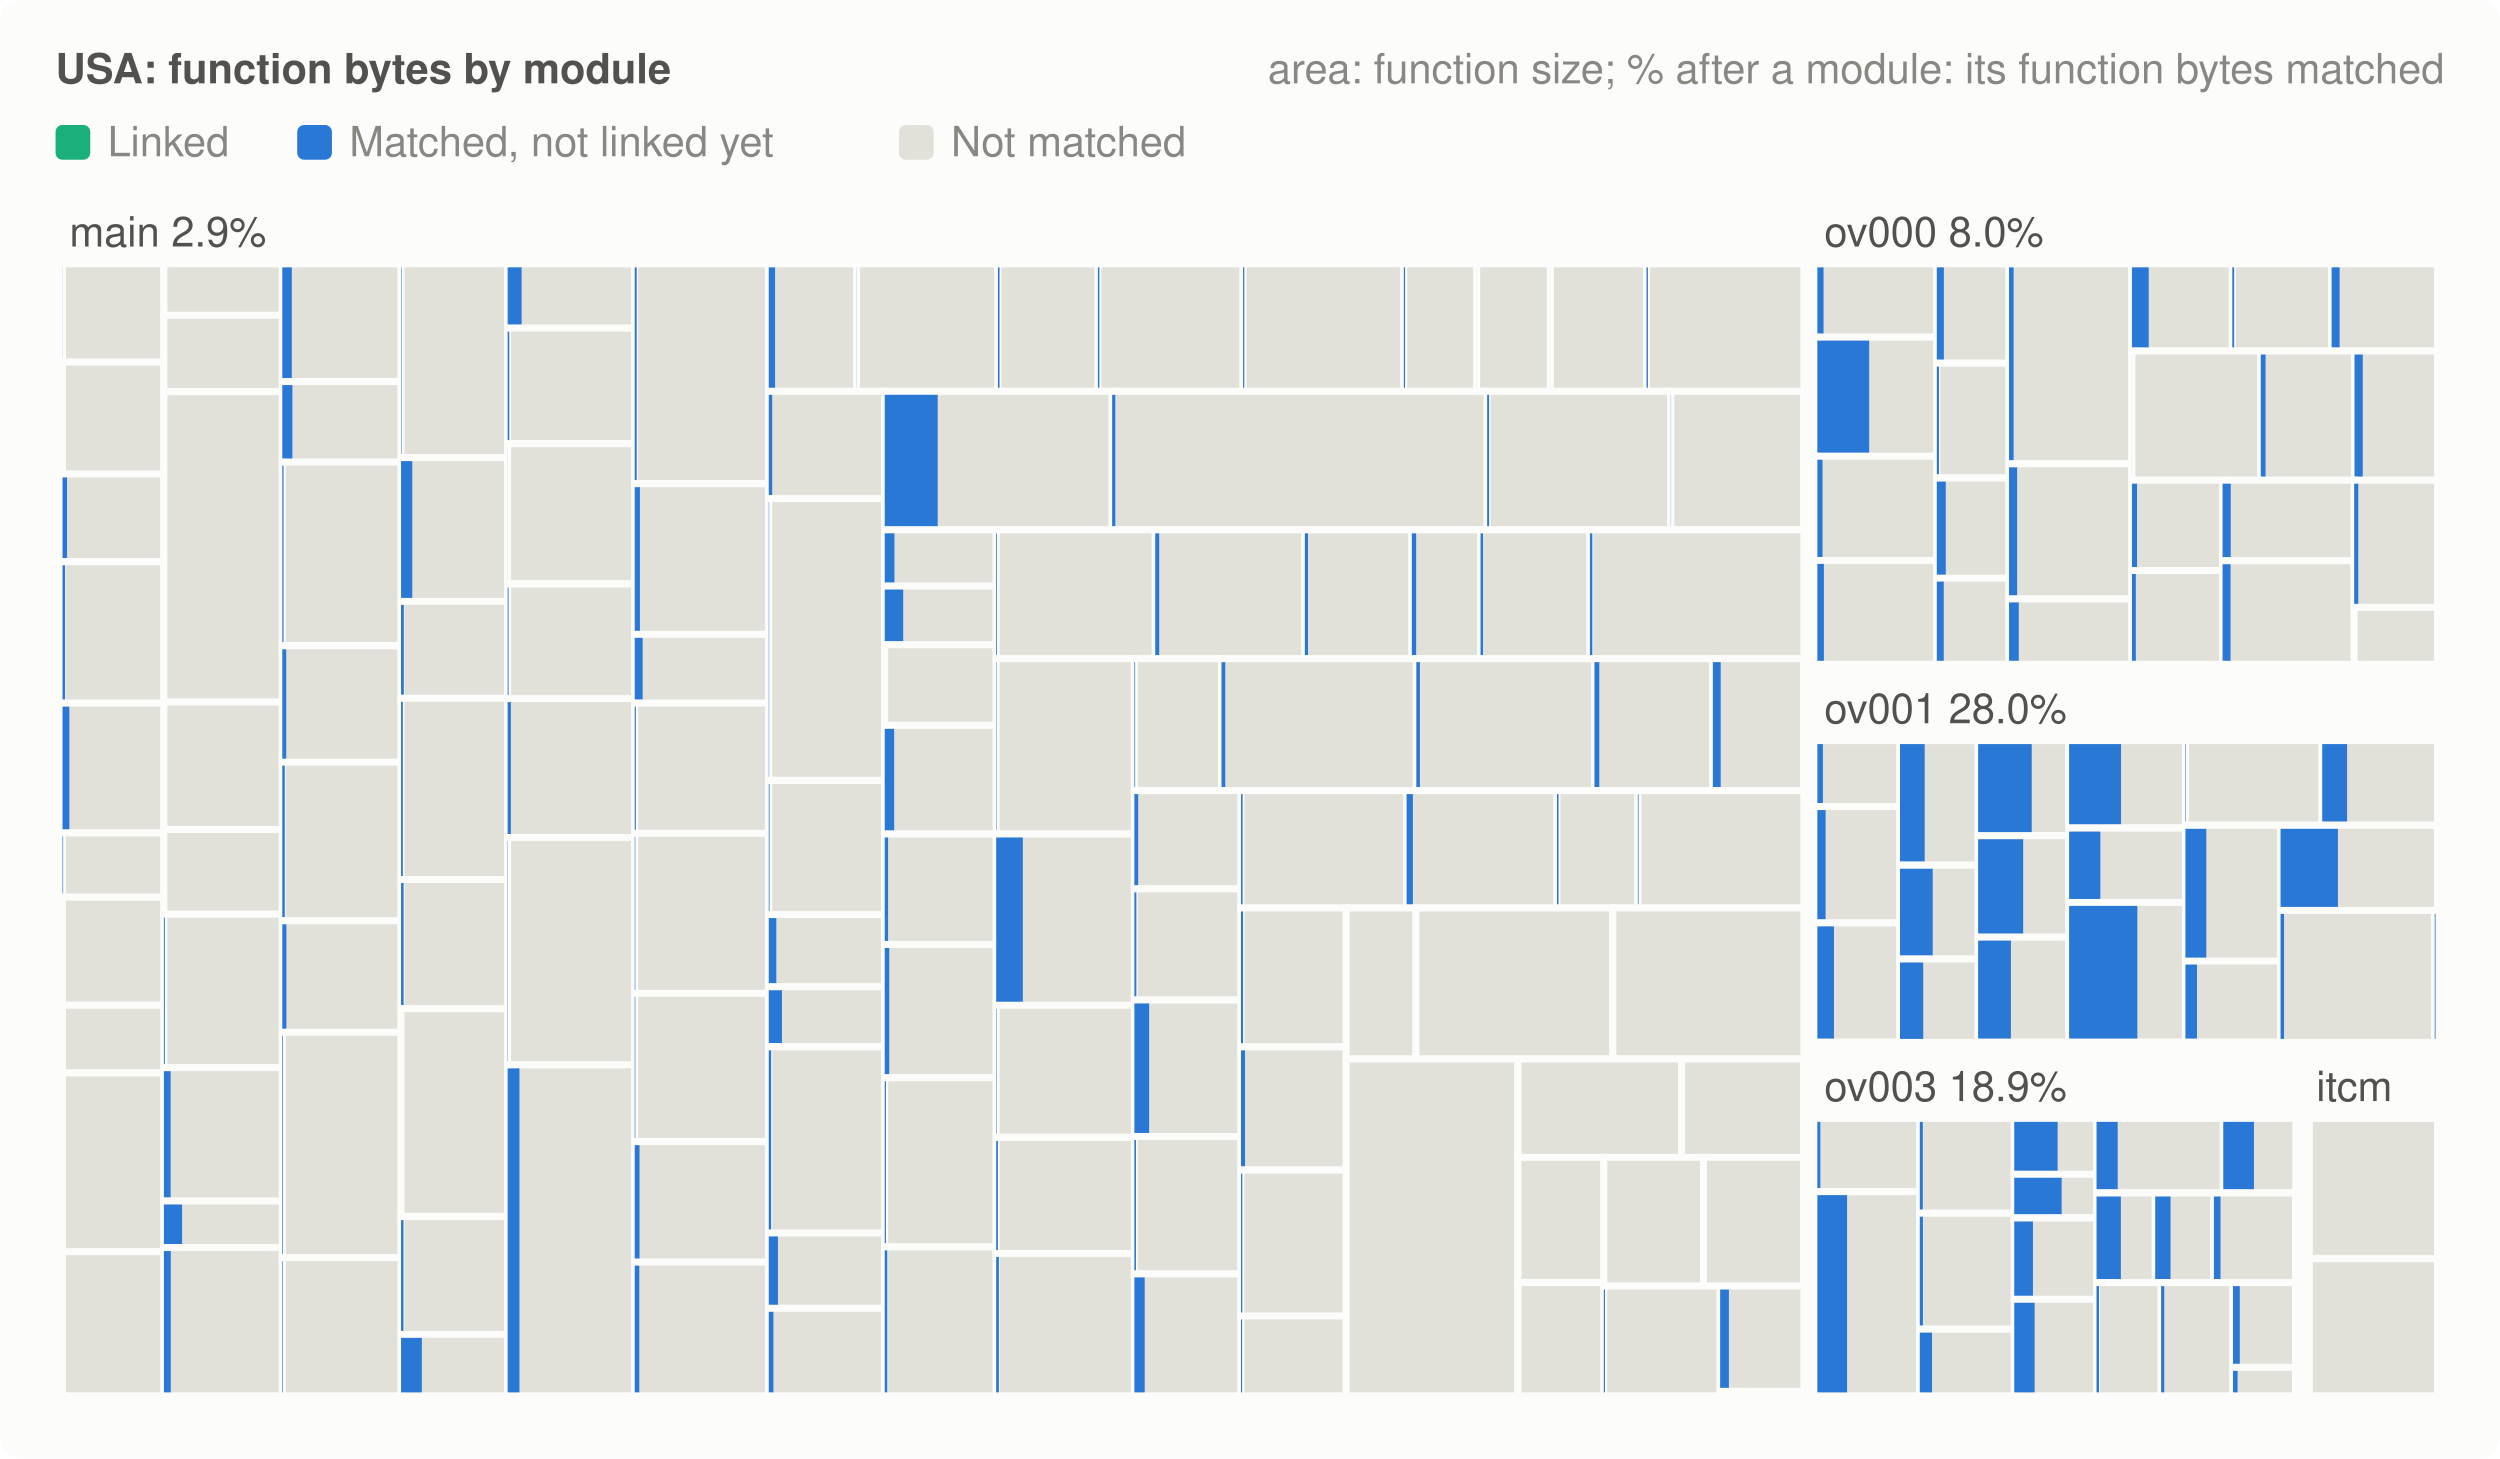
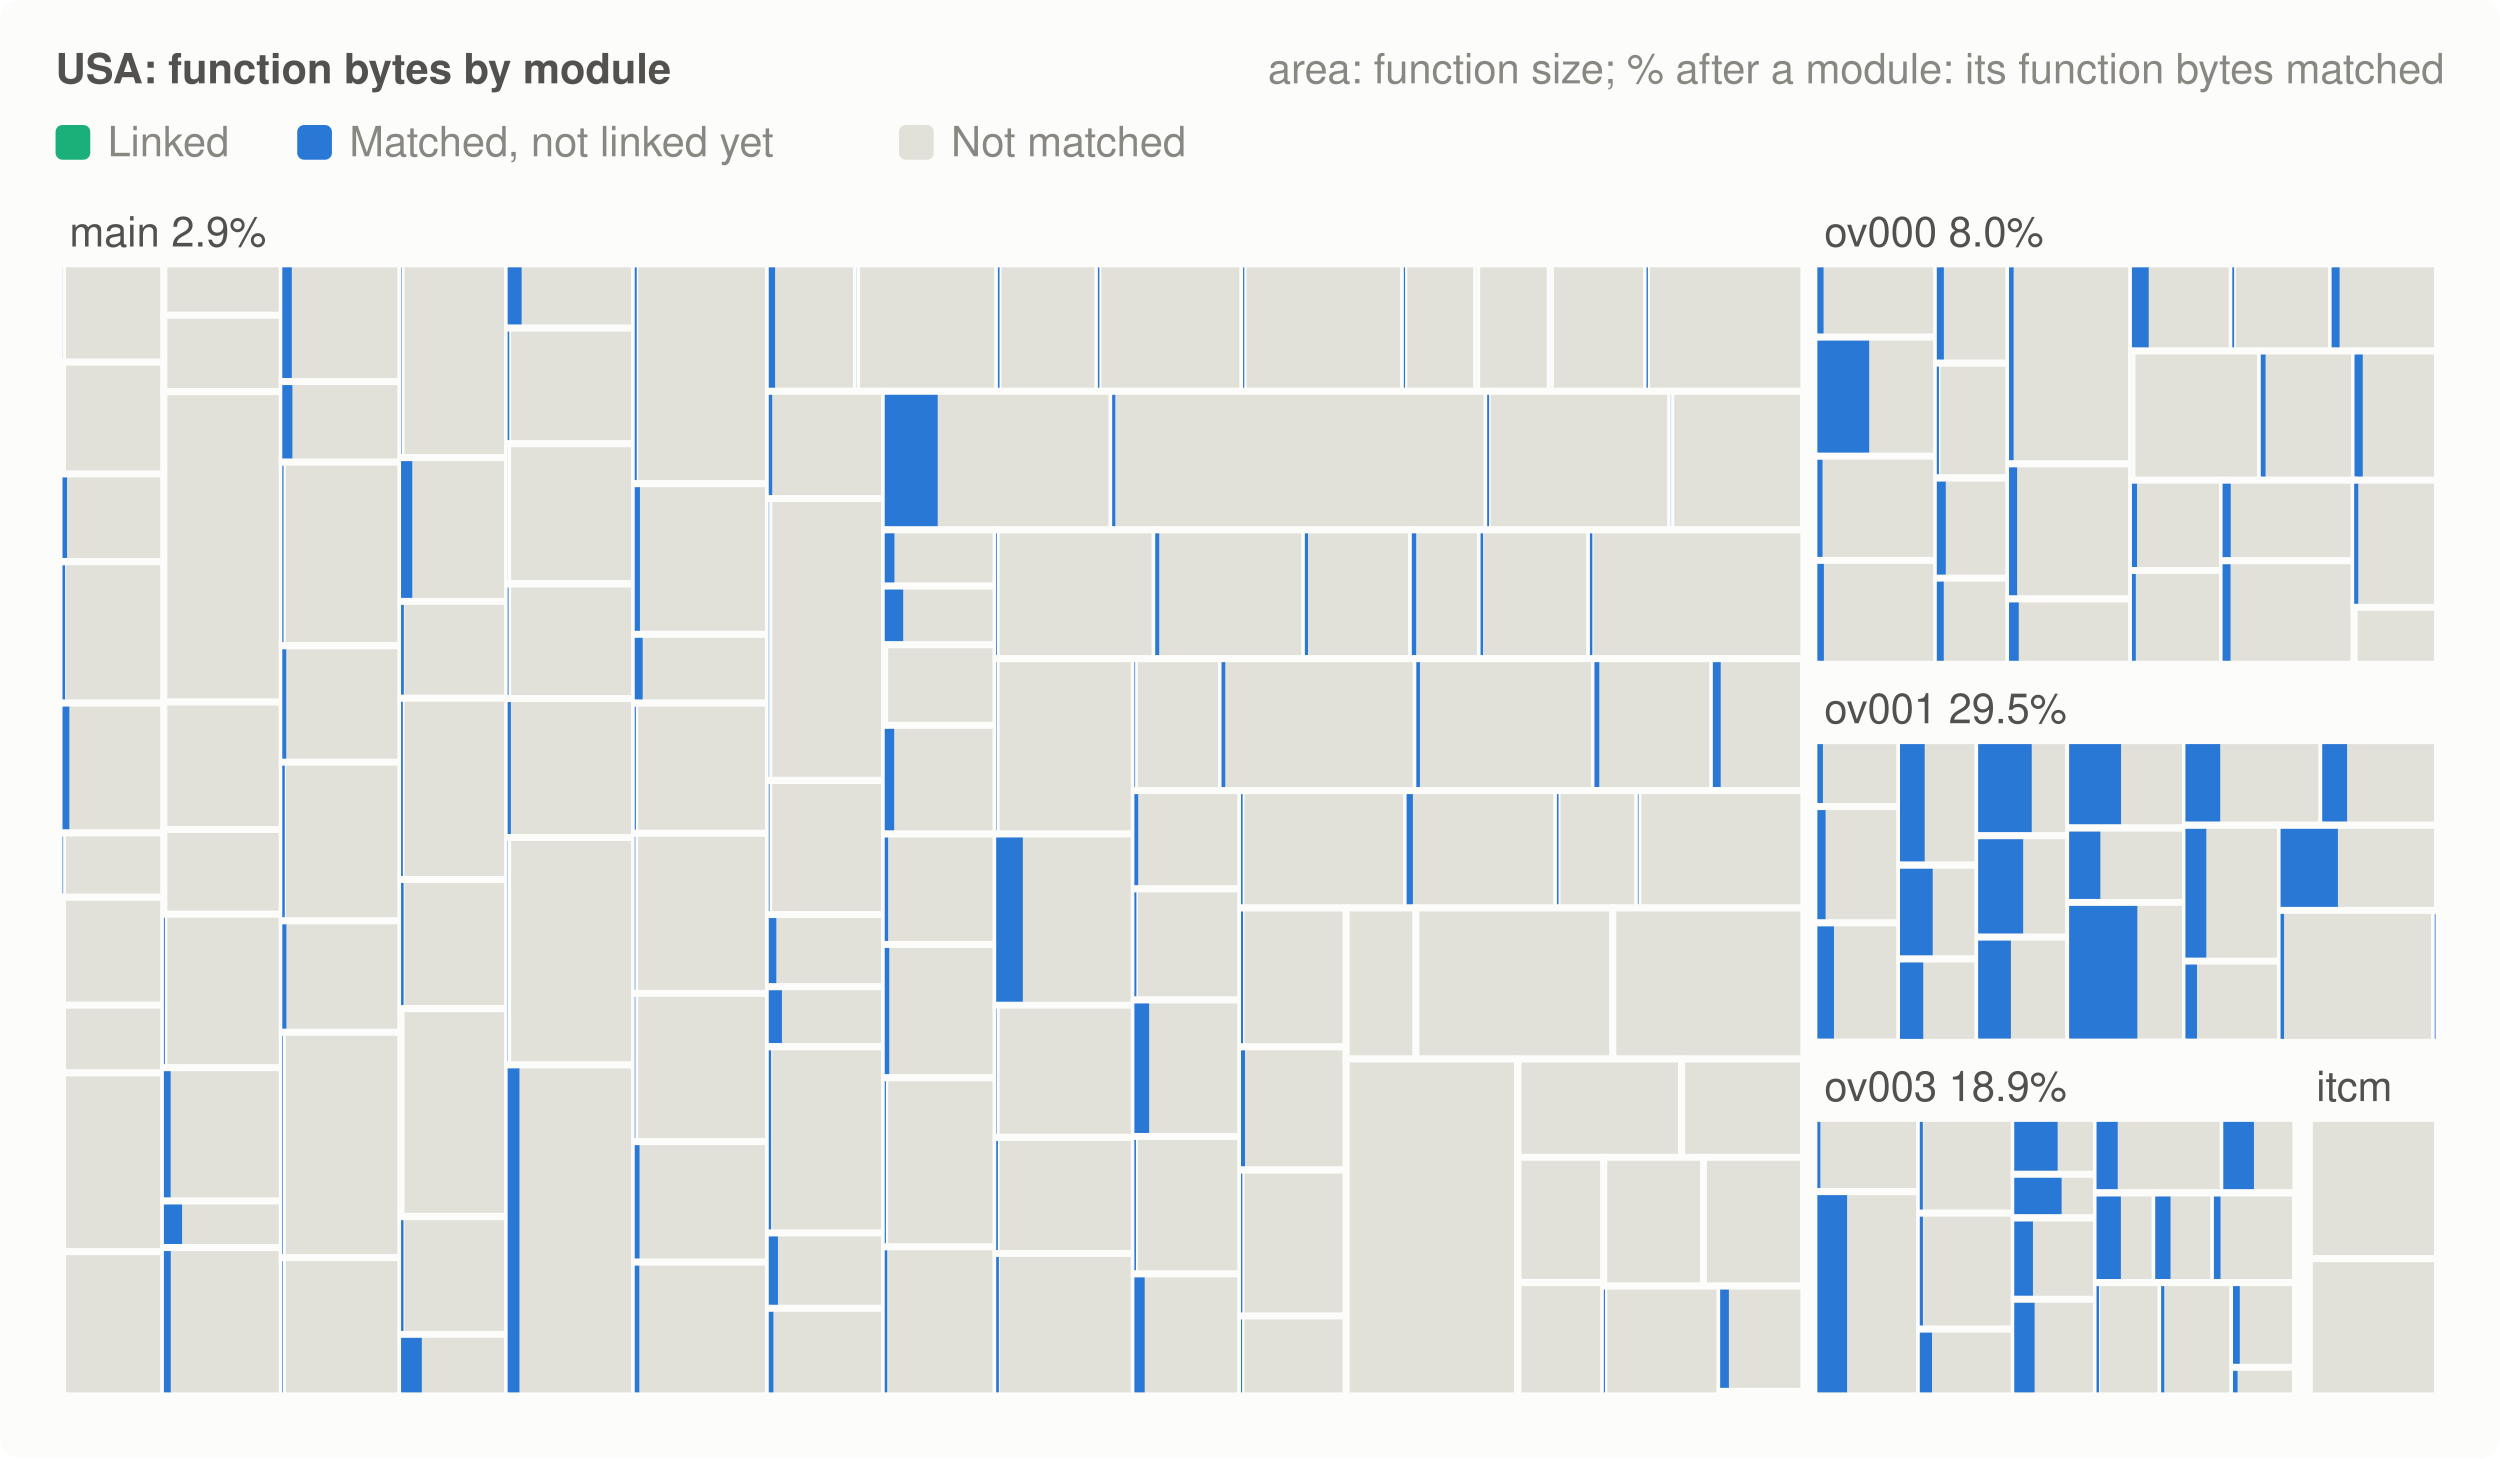
<svg xmlns="http://www.w3.org/2000/svg" viewBox="0 0 720 420" width="720" height="420" role="img" aria-label="Matched and linked code by module (USA)">
  <style>.bg{fill:#fcfcfb}.lbl{fill:#52514e}.muted{fill:#898781}.todo{fill:#e1e0d9}.gap{stroke:#fcfcfb}.matched{fill:#2a78d6}.linked{fill:#1baf7a}@media (prefers-color-scheme: dark){.bg{fill:#1a1a19}.lbl{fill:#c3c2b7}.muted{fill:#898781}.todo{fill:#2c2c2a}.gap{stroke:#1a1a19}.matched{fill:#3987e5}.linked{fill:#199e70}}text{font:12px -apple-system,BlinkMacSystemFont,'Segoe UI',Helvetica,Arial,sans-serif}.head{font-weight:600}</style>
  <rect class="bg" width="720" height="420" rx="6" />
  <text class="lbl head" x="16" y="24">USA: function bytes by module</text>
  <text class="muted" x="704" y="24" text-anchor="end">area: function size; % after a module: its function bytes matched</text>
  <rect class="linked" x="16" y="36" width="10" height="10" rx="2" />
  <text class="muted" x="31" y="45">Linked</text>
  <rect class="matched" x="85.6" y="36" width="10" height="10" rx="2" />
  <text class="muted" x="100.6" y="45">Matched, not linked yet</text>
  <rect class="todo" x="258.9" y="36" width="10" height="10" rx="2" />
  <text class="muted" x="273.9" y="45">Not matched</text>
  <rect class="todo gap" x="18.0" y="76.0" width="29.2" height="28.3" stroke-width="2" />
  <rect class="matched" x="18.0" y="77.0" width="0.03" height="26.3" />
  <rect class="todo gap" x="18.0" y="104.3" width="29.2" height="32.3" stroke-width="2" />
  <rect class="todo gap" x="18.0" y="136.5" width="29.2" height="25.2" stroke-width="2" />
  <rect class="matched" x="18.0" y="137.5" width="1.30" height="23.2" />
  <rect class="todo gap" x="18.0" y="161.8" width="29.2" height="40.7" stroke-width="2" />
  <rect class="matched" x="18.0" y="162.8" width="0.75" height="38.7" />
  <rect class="todo gap" x="18.0" y="202.5" width="29.2" height="37.4" stroke-width="2" />
  <rect class="matched" x="18.0" y="203.5" width="1.97" height="35.4" />
  <rect class="todo gap" x="18.0" y="239.9" width="29.2" height="18.5" stroke-width="2" />
  <rect class="matched" x="18.0" y="240.9" width="0.18" height="16.5" />
  <rect class="todo gap" x="18.0" y="258.4" width="29.2" height="31.1" stroke-width="2" />
  <rect class="todo gap" x="18.0" y="289.5" width="29.2" height="19.5" stroke-width="2" />
  <rect class="todo gap" x="18.0" y="309.0" width="29.2" height="51.5" stroke-width="2" />
  <rect class="todo gap" x="18.0" y="360.5" width="29.2" height="41.5" stroke-width="2" />
  <rect class="todo gap" x="47.2" y="76.0" width="34.1" height="14.8" stroke-width="2" />
  <rect class="todo gap" x="47.2" y="90.8" width="34.1" height="22.0" stroke-width="2" />
  <rect class="todo gap" x="47.2" y="112.8" width="34.1" height="89.4" stroke-width="2" />
  <rect class="todo gap" x="47.2" y="202.2" width="34.1" height="36.7" stroke-width="2" />
  <rect class="todo gap" x="47.2" y="238.9" width="34.1" height="24.4" stroke-width="2" />
  <rect class="todo gap" x="47.2" y="263.3" width="34.1" height="44.2" stroke-width="2" />
  <rect class="matched" x="47.2" y="264.3" width="0.28" height="42.2" />
  <rect class="todo gap" x="47.2" y="307.5" width="34.1" height="38.4" stroke-width="2" />
  <rect class="matched" x="47.2" y="308.5" width="1.95" height="36.4" />
  <rect class="todo gap" x="47.2" y="345.9" width="34.1" height="13.4" stroke-width="2" />
  <rect class="matched" x="47.2" y="346.9" width="5.24" height="11.4" />
  <rect class="todo gap" x="47.2" y="359.3" width="34.1" height="42.7" stroke-width="2" />
  <rect class="matched" x="47.2" y="360.3" width="1.98" height="40.7" />
  <rect class="todo gap" x="81.3" y="76.0" width="34.2" height="33.9" stroke-width="2" />
  <rect class="matched" x="81.3" y="77.0" width="2.74" height="31.9" />
  <rect class="todo gap" x="81.3" y="109.9" width="34.2" height="23.2" stroke-width="2" />
  <rect class="matched" x="81.3" y="110.9" width="2.91" height="21.2" />
  <rect class="todo gap" x="81.3" y="133.1" width="34.2" height="52.8" stroke-width="2" />
  <rect class="matched" x="81.3" y="134.1" width="0.36" height="50.8" />
  <rect class="todo gap" x="81.3" y="186.0" width="34.2" height="33.6" stroke-width="2" />
  <rect class="matched" x="81.3" y="187.0" width="1.13" height="31.6" />
  <rect class="todo gap" x="81.3" y="219.5" width="34.2" height="45.7" stroke-width="2" />
  <rect class="matched" x="81.3" y="220.5" width="0.72" height="43.7" />
  <rect class="todo gap" x="81.3" y="265.2" width="34.2" height="32.1" stroke-width="2" />
  <rect class="matched" x="81.3" y="266.2" width="1.18" height="30.1" />
  <rect class="todo gap" x="81.3" y="297.3" width="34.2" height="64.9" stroke-width="2" />
  <rect class="matched" x="81.3" y="298.3" width="0.20" height="62.9" />
  <rect class="todo gap" x="81.3" y="362.2" width="34.2" height="39.8" stroke-width="2" />
  <rect class="matched" x="81.3" y="363.2" width="0.19" height="37.8" />
  <rect class="todo gap" x="115.5" y="76.0" width="30.7" height="55.8" stroke-width="2" />
  <rect class="matched" x="115.5" y="77.0" width="0.15" height="53.8" />
  <rect class="todo gap" x="115.5" y="131.8" width="30.7" height="41.5" stroke-width="2" />
  <rect class="matched" x="115.5" y="132.8" width="3.23" height="39.5" />
  <rect class="todo gap" x="115.5" y="173.2" width="30.7" height="27.9" stroke-width="2" />
  <rect class="matched" x="115.5" y="174.2" width="0.81" height="25.9" />
  <rect class="todo gap" x="115.5" y="201.1" width="30.7" height="52.2" stroke-width="2" />
  <rect class="matched" x="115.5" y="202.1" width="0.52" height="50.2" />
  <rect class="todo gap" x="115.5" y="253.3" width="30.7" height="37.2" stroke-width="2" />
  <rect class="matched" x="115.5" y="254.3" width="0.75" height="35.2" />
  <rect class="todo gap" x="115.5" y="290.5" width="30.7" height="59.8" stroke-width="2" />
  <rect class="todo gap" x="115.5" y="350.4" width="30.7" height="34.0" stroke-width="2" />
  <rect class="matched" x="115.5" y="351.4" width="0.71" height="32.0" />
  <rect class="todo gap" x="115.5" y="384.3" width="30.7" height="17.7" stroke-width="2" />
  <rect class="matched" x="115.5" y="385.3" width="5.99" height="15.7" />
  <rect class="todo gap" x="146.2" y="76.0" width="36.6" height="18.5" stroke-width="2" />
  <rect class="matched" x="146.2" y="77.0" width="4.03" height="16.5" />
  <rect class="todo gap" x="146.2" y="94.5" width="36.6" height="33.3" stroke-width="2" />
  <rect class="matched" x="146.2" y="95.5" width="0.47" height="31.3" />
  <rect class="todo gap" x="146.2" y="127.8" width="36.6" height="40.3" stroke-width="2" />
  <rect class="matched" x="146.2" y="128.8" width="0.02" height="38.3" />
  <rect class="todo gap" x="146.2" y="168.2" width="36.6" height="33.0" stroke-width="2" />
  <rect class="matched" x="146.2" y="169.2" width="0.27" height="31.0" />
  <rect class="todo gap" x="146.2" y="201.2" width="36.6" height="40.0" stroke-width="2" />
  <rect class="matched" x="146.2" y="202.2" width="0.94" height="38.0" />
  <rect class="todo gap" x="146.2" y="241.2" width="36.6" height="65.5" stroke-width="2" />
  <rect class="matched" x="146.2" y="242.2" width="0.10" height="63.5" />
  <rect class="todo gap" x="146.2" y="306.7" width="36.6" height="95.3" stroke-width="2" />
  <rect class="matched" x="146.2" y="307.7" width="3.40" height="93.3" />
  <rect class="todo gap" x="182.8" y="76.0" width="38.5" height="63.3" stroke-width="2" />
  <rect class="matched" x="182.8" y="77.0" width="0.58" height="61.3" />
  <rect class="todo gap" x="182.8" y="139.3" width="38.5" height="43.4" stroke-width="2" />
  <rect class="matched" x="182.8" y="140.3" width="1.50" height="41.4" />
  <rect class="todo gap" x="182.8" y="182.7" width="38.5" height="19.8" stroke-width="2" />
  <rect class="matched" x="182.8" y="183.7" width="2.29" height="17.8" />
  <rect class="todo gap" x="182.8" y="202.5" width="38.5" height="37.5" stroke-width="2" />
  <rect class="matched" x="182.8" y="203.5" width="0.33" height="35.5" />
  <rect class="todo gap" x="182.8" y="240.0" width="38.5" height="46.1" stroke-width="2" />
  <rect class="matched" x="182.8" y="241.0" width="0.17" height="44.1" />
  <rect class="todo gap" x="182.8" y="286.1" width="38.5" height="42.7" stroke-width="2" />
  <rect class="matched" x="182.8" y="287.1" width="0.18" height="40.7" />
  <rect class="todo gap" x="182.8" y="328.8" width="38.5" height="34.7" stroke-width="2" />
  <rect class="matched" x="182.8" y="329.8" width="1.39" height="32.7" />
  <rect class="todo gap" x="182.8" y="363.5" width="38.5" height="38.5" stroke-width="2" />
  <rect class="matched" x="182.8" y="364.5" width="1.32" height="36.5" />
  <rect class="todo gap" x="221.4" y="76.0" width="25.3" height="36.7" stroke-width="2" />
  <rect class="matched" x="221.4" y="77.0" width="1.82" height="34.7" />
  <rect class="todo gap" x="246.7" y="76.0" width="40.7" height="36.7" stroke-width="2" />
  <rect class="matched" x="246.7" y="77.0" width="0.04" height="34.7" />
  <rect class="todo gap" x="287.4" y="76.0" width="28.9" height="36.7" stroke-width="2" />
  <rect class="matched" x="287.4" y="77.0" width="0.47" height="34.7" />
  <rect class="todo gap" x="316.2" y="76.0" width="41.8" height="36.7" stroke-width="2" />
  <rect class="matched" x="316.2" y="77.0" width="0.43" height="34.7" />
  <rect class="todo gap" x="358.0" y="76.0" width="46.3" height="36.7" stroke-width="2" />
  <rect class="matched" x="358.0" y="77.0" width="0.36" height="34.7" />
  <rect class="todo gap" x="404.3" y="76.0" width="21.0" height="36.7" stroke-width="2" />
  <rect class="matched" x="404.3" y="77.0" width="0.36" height="34.7" />
  <rect class="todo gap" x="425.3" y="76.0" width="21.2" height="36.7" stroke-width="2" />
  <rect class="matched" x="425.3" y="77.0" width="0.01" height="34.7" />
  <rect class="todo gap" x="446.5" y="76.0" width="27.7" height="36.7" stroke-width="2" />
  <rect class="matched" x="446.5" y="77.0" width="0.01" height="34.7" />
  <rect class="todo gap" x="474.2" y="76.0" width="45.3" height="36.7" stroke-width="2" />
  <rect class="matched" x="474.2" y="77.0" width="0.40" height="34.7" />
  <rect class="todo gap" x="221.4" y="112.7" width="33.4" height="30.9" stroke-width="2" />
  <rect class="matched" x="221.4" y="113.7" width="1.00" height="28.9" />
  <rect class="todo gap" x="221.4" y="143.6" width="33.4" height="81.1" stroke-width="2" />
  <rect class="matched" x="221.4" y="144.6" width="0.12" height="79.1" />
  <rect class="todo gap" x="221.4" y="224.8" width="33.4" height="38.6" stroke-width="2" />
  <rect class="matched" x="221.4" y="225.8" width="0.23" height="36.6" />
  <rect class="todo gap" x="221.4" y="263.4" width="33.4" height="20.8" stroke-width="2" />
  <rect class="matched" x="221.4" y="264.4" width="2.18" height="18.8" />
  <rect class="todo gap" x="221.4" y="284.2" width="33.4" height="17.2" stroke-width="2" />
  <rect class="matched" x="221.4" y="285.2" width="3.80" height="15.2" />
  <rect class="todo gap" x="221.4" y="301.5" width="33.4" height="53.7" stroke-width="2" />
  <rect class="matched" x="221.4" y="302.5" width="0.70" height="51.7" />
  <rect class="todo gap" x="221.4" y="355.1" width="33.4" height="21.7" stroke-width="2" />
  <rect class="matched" x="221.4" y="356.1" width="2.65" height="19.7" />
  <rect class="todo gap" x="221.4" y="376.8" width="33.4" height="25.2" stroke-width="2" />
  <rect class="matched" x="221.4" y="377.8" width="1.34" height="23.2" />
  <rect class="todo gap" x="254.8" y="112.7" width="65.5" height="39.9" stroke-width="2" />
  <rect class="matched" x="254.8" y="113.7" width="15.26" height="37.9" />
  <rect class="todo gap" x="320.3" y="112.7" width="108.0" height="39.9" stroke-width="2" />
  <rect class="matched" x="320.3" y="113.7" width="0.93" height="37.9" />
  <rect class="todo gap" x="428.3" y="112.7" width="52.9" height="39.9" stroke-width="2" />
  <rect class="matched" x="428.3" y="113.7" width="0.56" height="37.9" />
  <rect class="todo gap" x="481.2" y="112.7" width="38.2" height="39.9" stroke-width="2" />
  <rect class="matched" x="481.2" y="113.7" width="0.06" height="37.9" />
  <rect class="todo gap" x="254.8" y="152.6" width="32.1" height="16.2" stroke-width="2" />
  <rect class="matched" x="254.8" y="153.6" width="2.80" height="14.2" />
  <rect class="todo gap" x="254.8" y="168.8" width="32.1" height="16.9" stroke-width="2" />
  <rect class="matched" x="254.8" y="169.8" width="5.32" height="14.9" />
  <rect class="todo gap" x="254.8" y="185.7" width="32.1" height="23.2" stroke-width="2" />
  <rect class="todo gap" x="254.8" y="208.9" width="32.1" height="31.3" stroke-width="2" />
  <rect class="matched" x="254.8" y="209.9" width="2.72" height="29.3" />
  <rect class="todo gap" x="254.8" y="240.2" width="32.1" height="31.8" stroke-width="2" />
  <rect class="matched" x="254.8" y="241.2" width="0.98" height="29.8" />
  <rect class="todo gap" x="254.8" y="272.0" width="32.1" height="38.4" stroke-width="2" />
  <rect class="matched" x="254.8" y="273.0" width="1.30" height="36.4" />
  <rect class="todo gap" x="254.8" y="310.4" width="32.1" height="48.7" stroke-width="2" />
  <rect class="matched" x="254.8" y="311.4" width="0.35" height="46.7" />
  <rect class="todo gap" x="254.8" y="359.1" width="32.1" height="42.9" stroke-width="2" />
  <rect class="matched" x="254.8" y="360.1" width="0.75" height="40.9" />
  <rect class="todo gap" x="286.9" y="152.6" width="45.8" height="37.1" stroke-width="2" />
  <rect class="matched" x="286.9" y="153.6" width="0.23" height="35.1" />
  <rect class="todo gap" x="332.7" y="152.6" width="43.1" height="37.1" stroke-width="2" />
  <rect class="matched" x="332.7" y="153.6" width="1.15" height="35.1" />
  <rect class="todo gap" x="375.8" y="152.6" width="30.8" height="37.1" stroke-width="2" />
  <rect class="matched" x="375.8" y="153.6" width="0.92" height="35.1" />
  <rect class="todo gap" x="406.6" y="152.6" width="19.8" height="37.1" stroke-width="2" />
  <rect class="matched" x="406.6" y="153.6" width="1.25" height="35.1" />
  <rect class="todo gap" x="426.4" y="152.6" width="31.5" height="37.1" stroke-width="2" />
  <rect class="matched" x="426.4" y="153.6" width="0.75" height="35.1" />
  <rect class="todo gap" x="457.9" y="152.6" width="61.6" height="37.1" stroke-width="2" />
  <rect class="matched" x="457.9" y="153.6" width="0.70" height="35.1" />
  <rect class="todo gap" x="286.9" y="189.7" width="39.8" height="50.5" stroke-width="2" />
  <rect class="matched" x="286.9" y="190.7" width="0.13" height="48.5" />
  <rect class="todo gap" x="286.9" y="240.2" width="39.8" height="49.4" stroke-width="2" />
  <rect class="matched" x="286.9" y="241.2" width="7.68" height="47.4" />
  <rect class="todo gap" x="286.9" y="289.5" width="39.8" height="38.0" stroke-width="2" />
  <rect class="matched" x="286.9" y="290.5" width="0.14" height="36.0" />
  <rect class="todo gap" x="286.9" y="327.6" width="39.8" height="33.5" stroke-width="2" />
  <rect class="matched" x="286.9" y="328.6" width="0.50" height="31.5" />
  <rect class="todo gap" x="286.9" y="361.0" width="39.8" height="41.0" stroke-width="2" />
  <rect class="matched" x="286.9" y="362.0" width="0.78" height="39.0" />
  <rect class="todo gap" x="326.7" y="189.7" width="25.1" height="38.0" stroke-width="2" />
  <rect class="matched" x="326.7" y="190.7" width="0.21" height="36.0" />
  <rect class="todo gap" x="351.8" y="189.7" width="56.1" height="38.0" stroke-width="2" />
  <rect class="matched" x="351.8" y="190.7" width="1.07" height="36.0" />
  <rect class="todo gap" x="407.9" y="189.7" width="51.3" height="38.0" stroke-width="2" />
  <rect class="matched" x="407.9" y="190.7" width="1.04" height="36.0" />
  <rect class="todo gap" x="459.2" y="189.7" width="34.1" height="38.0" stroke-width="2" />
  <rect class="matched" x="459.2" y="190.7" width="1.39" height="36.0" />
  <rect class="todo gap" x="493.3" y="189.7" width="26.1" height="38.0" stroke-width="2" />
  <rect class="matched" x="493.3" y="190.7" width="2.26" height="36.0" />
  <rect class="todo gap" x="326.7" y="227.7" width="30.7" height="28.3" stroke-width="2" />
  <rect class="matched" x="326.7" y="228.7" width="1.10" height="26.3" />
  <rect class="todo gap" x="326.7" y="256.0" width="30.7" height="32.0" stroke-width="2" />
  <rect class="matched" x="326.7" y="257.0" width="0.58" height="30.0" />
  <rect class="todo gap" x="326.7" y="288.0" width="30.7" height="39.3" stroke-width="2" />
  <rect class="matched" x="326.7" y="289.0" width="4.25" height="37.3" />
  <rect class="todo gap" x="326.7" y="327.3" width="30.7" height="39.6" stroke-width="2" />
  <rect class="matched" x="326.7" y="328.3" width="0.46" height="37.6" />
  <rect class="todo gap" x="326.7" y="366.9" width="30.7" height="35.1" stroke-width="2" />
  <rect class="matched" x="326.7" y="367.9" width="2.97" height="33.1" />
  <rect class="todo gap" x="357.4" y="227.7" width="47.7" height="33.8" stroke-width="2" />
  <rect class="matched" x="357.4" y="228.7" width="0.48" height="31.8" />
  <rect class="todo gap" x="405.1" y="227.7" width="43.3" height="33.8" stroke-width="2" />
  <rect class="matched" x="405.1" y="228.7" width="1.81" height="31.8" />
  <rect class="todo gap" x="448.4" y="227.7" width="23.3" height="33.8" stroke-width="2" />
  <rect class="matched" x="448.4" y="228.7" width="0.46" height="31.8" />
  <rect class="todo gap" x="471.7" y="227.7" width="47.8" height="33.8" stroke-width="2" />
  <rect class="matched" x="471.7" y="228.7" width="0.20" height="31.8" />
  <rect class="todo gap" x="357.4" y="261.5" width="30.3" height="40.0" stroke-width="2" />
  <rect class="matched" x="357.4" y="262.5" width="0.60" height="38.0" />
  <rect class="todo gap" x="357.4" y="301.5" width="30.3" height="35.4" stroke-width="2" />
  <rect class="matched" x="357.4" y="302.5" width="1.16" height="33.4" />
  <rect class="todo gap" x="357.4" y="337.0" width="30.3" height="42.1" stroke-width="2" />
  <rect class="matched" x="357.4" y="338.0" width="0.39" height="40.1" />
  <rect class="todo gap" x="357.4" y="379.0" width="30.3" height="23.0" stroke-width="2" />
  <rect class="matched" x="357.4" y="380.0" width="0.33" height="21.0" />
  <rect class="todo gap" x="387.7" y="261.5" width="20.1" height="43.5" stroke-width="2" />
  <rect class="todo gap" x="407.8" y="261.5" width="56.7" height="43.5" stroke-width="2" />
  <rect class="todo gap" x="464.5" y="261.5" width="55.0" height="43.5" stroke-width="2" />
  <rect class="todo gap" x="387.7" y="305.0" width="49.4" height="97.0" stroke-width="2" />
  <rect class="todo gap" x="437.2" y="305.0" width="47.2" height="28.4" stroke-width="2" />
  <rect class="todo gap" x="484.3" y="305.0" width="35.1" height="28.4" stroke-width="2" />
  <rect class="todo gap" x="437.2" y="333.3" width="24.7" height="36.0" stroke-width="2" />
  <rect class="todo gap" x="437.2" y="369.4" width="24.7" height="32.6" stroke-width="2" />
  <rect class="todo gap" x="461.9" y="333.3" width="28.7" height="37.1" stroke-width="2" />
  <rect class="todo gap" x="490.6" y="333.3" width="28.8" height="37.1" stroke-width="2" />
  <rect class="todo gap" x="461.9" y="370.4" width="33.5" height="31.6" stroke-width="2" />
  <rect class="matched" x="461.9" y="371.4" width="0.33" height="29.6" />
  <rect class="todo gap" x="495.4" y="370.4" width="24.1" height="30.4" stroke-width="2" />
  <rect class="matched" x="495.4" y="371.4" width="2.52" height="28.4" />
  <rect class="todo gap" x="495.4" y="400.7" width="24.1" height="1.3" stroke-width="2" />
  <rect class="matched" x="495.4" y="401.7" width="0.75" height="0.0" />
  <text class="lbl" x="20.0" y="71.0">main 2.9%</text>
  <rect class="todo gap" x="523.4" y="76.0" width="34.4" height="21.1" stroke-width="2" />
  <rect class="matched" x="523.4" y="77.0" width="1.78" height="19.1" />
  <rect class="todo gap" x="523.4" y="97.1" width="34.4" height="34.3" stroke-width="2" />
  <rect class="matched" x="523.4" y="98.1" width="14.92" height="32.3" />
  <rect class="todo gap" x="523.4" y="131.4" width="34.4" height="30.1" stroke-width="2" />
  <rect class="matched" x="523.4" y="132.4" width="1.49" height="28.1" />
  <rect class="todo gap" x="523.4" y="161.4" width="34.4" height="29.9" stroke-width="2" />
  <rect class="matched" x="523.4" y="162.4" width="1.88" height="27.9" />
  <rect class="todo gap" x="557.8" y="76.0" width="20.8" height="28.6" stroke-width="2" />
  <rect class="matched" x="557.8" y="77.0" width="2.03" height="26.6" />
  <rect class="todo gap" x="557.8" y="104.6" width="20.8" height="33.0" stroke-width="2" />
  <rect class="matched" x="557.8" y="105.6" width="0.62" height="31.0" />
  <rect class="todo gap" x="557.8" y="137.7" width="20.8" height="28.9" stroke-width="2" />
  <rect class="matched" x="557.8" y="138.7" width="2.58" height="26.9" />
  <rect class="todo gap" x="557.8" y="166.5" width="20.8" height="24.8" stroke-width="2" />
  <rect class="matched" x="557.8" y="167.5" width="2.00" height="22.8" />
  <rect class="todo gap" x="578.6" y="76.0" width="35.3" height="57.6" stroke-width="2" />
  <rect class="matched" x="578.6" y="77.0" width="1.32" height="55.6" />
  <rect class="todo gap" x="578.6" y="133.6" width="35.3" height="38.9" stroke-width="2" />
  <rect class="matched" x="578.6" y="134.6" width="2.33" height="36.9" />
  <rect class="todo gap" x="578.6" y="172.5" width="35.3" height="18.8" stroke-width="2" />
  <rect class="matched" x="578.6" y="173.5" width="2.80" height="16.8" />
  <rect class="todo gap" x="614.0" y="76.0" width="28.9" height="25.1" stroke-width="2" />
  <rect class="matched" x="614.0" y="77.0" width="4.83" height="23.1" />
  <rect class="todo gap" x="642.9" y="76.0" width="28.7" height="25.1" stroke-width="2" />
  <rect class="matched" x="642.9" y="77.0" width="0.53" height="23.1" />
  <rect class="todo gap" x="671.5" y="76.0" width="30.5" height="25.1" stroke-width="2" />
  <rect class="matched" x="671.5" y="77.0" width="2.31" height="23.1" />
  <rect class="todo gap" x="614.0" y="101.1" width="37.1" height="37.2" stroke-width="2" />
  <rect class="matched" x="614.0" y="102.1" width="0.01" height="35.2" />
  <rect class="todo gap" x="651.1" y="101.1" width="27.1" height="37.2" stroke-width="2" />
  <rect class="matched" x="651.1" y="102.1" width="1.38" height="35.2" />
  <rect class="todo gap" x="678.1" y="101.1" width="23.9" height="37.2" stroke-width="2" />
  <rect class="matched" x="678.1" y="102.1" width="2.37" height="35.2" />
  <rect class="todo gap" x="614.0" y="138.3" width="26.1" height="26.0" stroke-width="2" />
  <rect class="matched" x="614.0" y="139.3" width="1.46" height="24.0" />
  <rect class="todo gap" x="614.0" y="164.3" width="26.1" height="27.0" stroke-width="2" />
  <rect class="matched" x="614.0" y="165.3" width="1.12" height="25.0" />
  <rect class="todo gap" x="640.1" y="138.3" width="37.9" height="23.2" stroke-width="2" />
  <rect class="matched" x="640.1" y="139.3" width="2.35" height="21.2" />
  <rect class="todo gap" x="640.1" y="161.5" width="37.9" height="29.8" stroke-width="2" />
  <rect class="matched" x="640.1" y="162.5" width="2.30" height="27.8" />
  <rect class="todo gap" x="678.0" y="138.3" width="24.0" height="36.7" stroke-width="2" />
  <rect class="matched" x="678.0" y="139.3" width="1.18" height="34.7" />
  <rect class="todo gap" x="678.0" y="174.9" width="24.0" height="16.4" stroke-width="2" />
  <text class="lbl" x="525.4" y="71.0">ov000 8.0%</text>
  <rect class="todo gap" x="523.4" y="213.3" width="23.8" height="19.0" stroke-width="2" />
  <rect class="matched" x="523.4" y="214.3" width="1.60" height="17.0" />
  <rect class="todo gap" x="523.4" y="232.3" width="23.8" height="33.5" stroke-width="2" />
  <rect class="matched" x="523.4" y="233.3" width="2.37" height="31.5" />
  <rect class="todo gap" x="523.4" y="265.8" width="23.8" height="34.3" stroke-width="2" />
  <rect class="matched" x="523.4" y="266.8" width="4.78" height="32.3" />
  <rect class="todo gap" x="547.2" y="213.3" width="22.5" height="35.8" stroke-width="2" />
  <rect class="matched" x="547.2" y="214.3" width="7.11" height="33.8" />
  <rect class="todo gap" x="547.2" y="249.2" width="22.5" height="27.0" stroke-width="2" />
  <rect class="matched" x="547.2" y="250.2" width="9.42" height="25.0" />
  <rect class="todo gap" x="547.2" y="276.2" width="22.5" height="24.0" stroke-width="2" />
  <rect class="matched" x="547.2" y="277.2" width="6.69" height="22.0" />
  <rect class="todo gap" x="569.7" y="213.3" width="26.1" height="27.4" stroke-width="2" />
  <rect class="matched" x="569.7" y="214.3" width="15.44" height="25.4" />
  <rect class="todo gap" x="569.7" y="240.7" width="26.1" height="29.2" stroke-width="2" />
  <rect class="matched" x="569.7" y="241.7" width="12.97" height="27.2" />
  <rect class="todo gap" x="569.7" y="269.9" width="26.1" height="30.2" stroke-width="2" />
  <rect class="matched" x="569.7" y="270.9" width="9.44" height="28.2" />
  <rect class="todo gap" x="595.9" y="213.3" width="33.6" height="25.1" stroke-width="2" />
  <rect class="matched" x="595.9" y="214.3" width="14.96" height="23.1" />
  <rect class="todo gap" x="595.9" y="238.5" width="33.6" height="21.5" stroke-width="2" />
  <rect class="matched" x="595.9" y="239.5" width="9.00" height="19.5" />
  <rect class="todo gap" x="595.9" y="259.9" width="33.6" height="40.2" stroke-width="2" />
  <rect class="matched" x="595.9" y="260.9" width="19.65" height="38.2" />
  <rect class="todo gap" x="629.4" y="213.3" width="39.3" height="24.3" stroke-width="2" />
-   <rect class="matched" x="629.4" y="214.3" width="0.16" height="22.3" />
+   <rect class="matched" x="629.4" y="214.3" width="10.02" height="22.3" />
  <rect class="todo gap" x="668.8" y="213.3" width="33.2" height="24.3" stroke-width="2" />
  <rect class="matched" x="668.8" y="214.3" width="7.16" height="22.3" />
  <rect class="todo gap" x="629.4" y="237.7" width="27.4" height="39.2" stroke-width="2" />
  <rect class="matched" x="629.4" y="238.7" width="6.02" height="37.2" />
  <rect class="todo gap" x="629.4" y="276.8" width="27.4" height="23.3" stroke-width="2" />
  <rect class="matched" x="629.4" y="277.8" width="3.33" height="21.3" />
  <rect class="todo gap" x="656.8" y="237.7" width="45.2" height="24.5" stroke-width="2" />
  <rect class="matched" x="656.8" y="238.7" width="16.52" height="22.5" />
  <rect class="todo gap" x="656.8" y="262.2" width="44.4" height="38.0" stroke-width="2" />
  <rect class="matched" x="656.8" y="263.2" width="1.01" height="36.0" />
  <rect class="todo gap" x="701.2" y="262.2" width="0.8" height="38.0" stroke-width="2" />
  <rect class="matched" x="701.2" y="263.2" width="0.24" height="36.0" />
-   <text class="lbl" x="525.4" y="208.3">ov001 28.0%</text>
+   <text class="lbl" x="525.4" y="208.3">ov001 29.5%</text>
  <rect class="todo gap" x="523.4" y="322.1" width="29.5" height="21.1" stroke-width="2" />
  <rect class="matched" x="523.4" y="323.1" width="0.89" height="19.1" />
  <rect class="todo gap" x="523.4" y="343.2" width="29.5" height="58.8" stroke-width="2" />
  <rect class="matched" x="523.4" y="344.2" width="8.56" height="56.8" />
  <rect class="todo gap" x="552.9" y="322.1" width="27.2" height="27.3" stroke-width="2" />
  <rect class="matched" x="552.9" y="323.1" width="0.88" height="25.3" />
  <rect class="todo gap" x="552.9" y="349.4" width="27.2" height="33.4" stroke-width="2" />
  <rect class="matched" x="552.9" y="350.4" width="0.91" height="31.4" />
  <rect class="todo gap" x="552.9" y="382.8" width="27.2" height="19.2" stroke-width="2" />
  <rect class="matched" x="552.9" y="383.8" width="3.52" height="17.2" />
  <rect class="todo gap" x="580.1" y="322.1" width="23.7" height="16.1" stroke-width="2" />
  <rect class="matched" x="580.1" y="323.1" width="12.50" height="14.1" />
  <rect class="todo gap" x="580.1" y="338.2" width="23.7" height="12.5" stroke-width="2" />
  <rect class="matched" x="580.1" y="339.2" width="13.65" height="10.5" />
  <rect class="todo gap" x="580.1" y="350.8" width="23.7" height="23.4" stroke-width="2" />
  <rect class="matched" x="580.1" y="351.8" width="5.39" height="21.4" />
  <rect class="todo gap" x="580.1" y="374.2" width="23.7" height="27.8" stroke-width="2" />
  <rect class="matched" x="580.1" y="375.2" width="5.87" height="25.8" />
  <rect class="todo gap" x="603.8" y="322.1" width="36.5" height="21.4" stroke-width="2" />
  <rect class="matched" x="603.8" y="323.1" width="6.10" height="19.4" />
  <rect class="todo gap" x="640.3" y="322.1" width="20.9" height="21.4" stroke-width="2" />
  <rect class="matched" x="640.3" y="323.1" width="8.84" height="19.4" />
  <rect class="todo gap" x="603.8" y="343.6" width="16.9" height="25.8" stroke-width="2" />
  <rect class="matched" x="603.8" y="344.6" width="7.01" height="23.8" />
  <rect class="todo gap" x="620.7" y="343.6" width="16.9" height="25.8" stroke-width="2" />
  <rect class="matched" x="620.7" y="344.6" width="4.41" height="23.8" />
  <rect class="todo gap" x="637.6" y="343.6" width="23.5" height="25.8" stroke-width="2" />
  <rect class="matched" x="637.6" y="344.6" width="1.91" height="23.8" />
  <rect class="todo gap" x="603.8" y="369.4" width="18.6" height="32.6" stroke-width="2" />
  <rect class="matched" x="603.8" y="370.4" width="0.72" height="30.6" />
  <rect class="todo gap" x="622.4" y="369.4" width="20.7" height="32.6" stroke-width="2" />
  <rect class="matched" x="622.4" y="370.4" width="0.93" height="30.6" />
  <rect class="todo gap" x="643.1" y="369.4" width="18.0" height="24.4" stroke-width="2" />
  <rect class="matched" x="643.1" y="370.4" width="1.96" height="22.4" />
  <rect class="todo gap" x="643.1" y="393.8" width="18.0" height="8.2" stroke-width="2" />
  <rect class="matched" x="643.1" y="394.8" width="1.32" height="6.2" />
  <text class="lbl" x="525.4" y="317.1">ov003 18.9%</text>
  <rect class="todo gap" x="665.1" y="322.1" width="36.9" height="40.4" stroke-width="2" />
  <rect class="todo gap" x="665.1" y="362.5" width="36.9" height="39.5" stroke-width="2" />
  <text class="lbl" x="667.1" y="317.1">itcm</text>
</svg>
